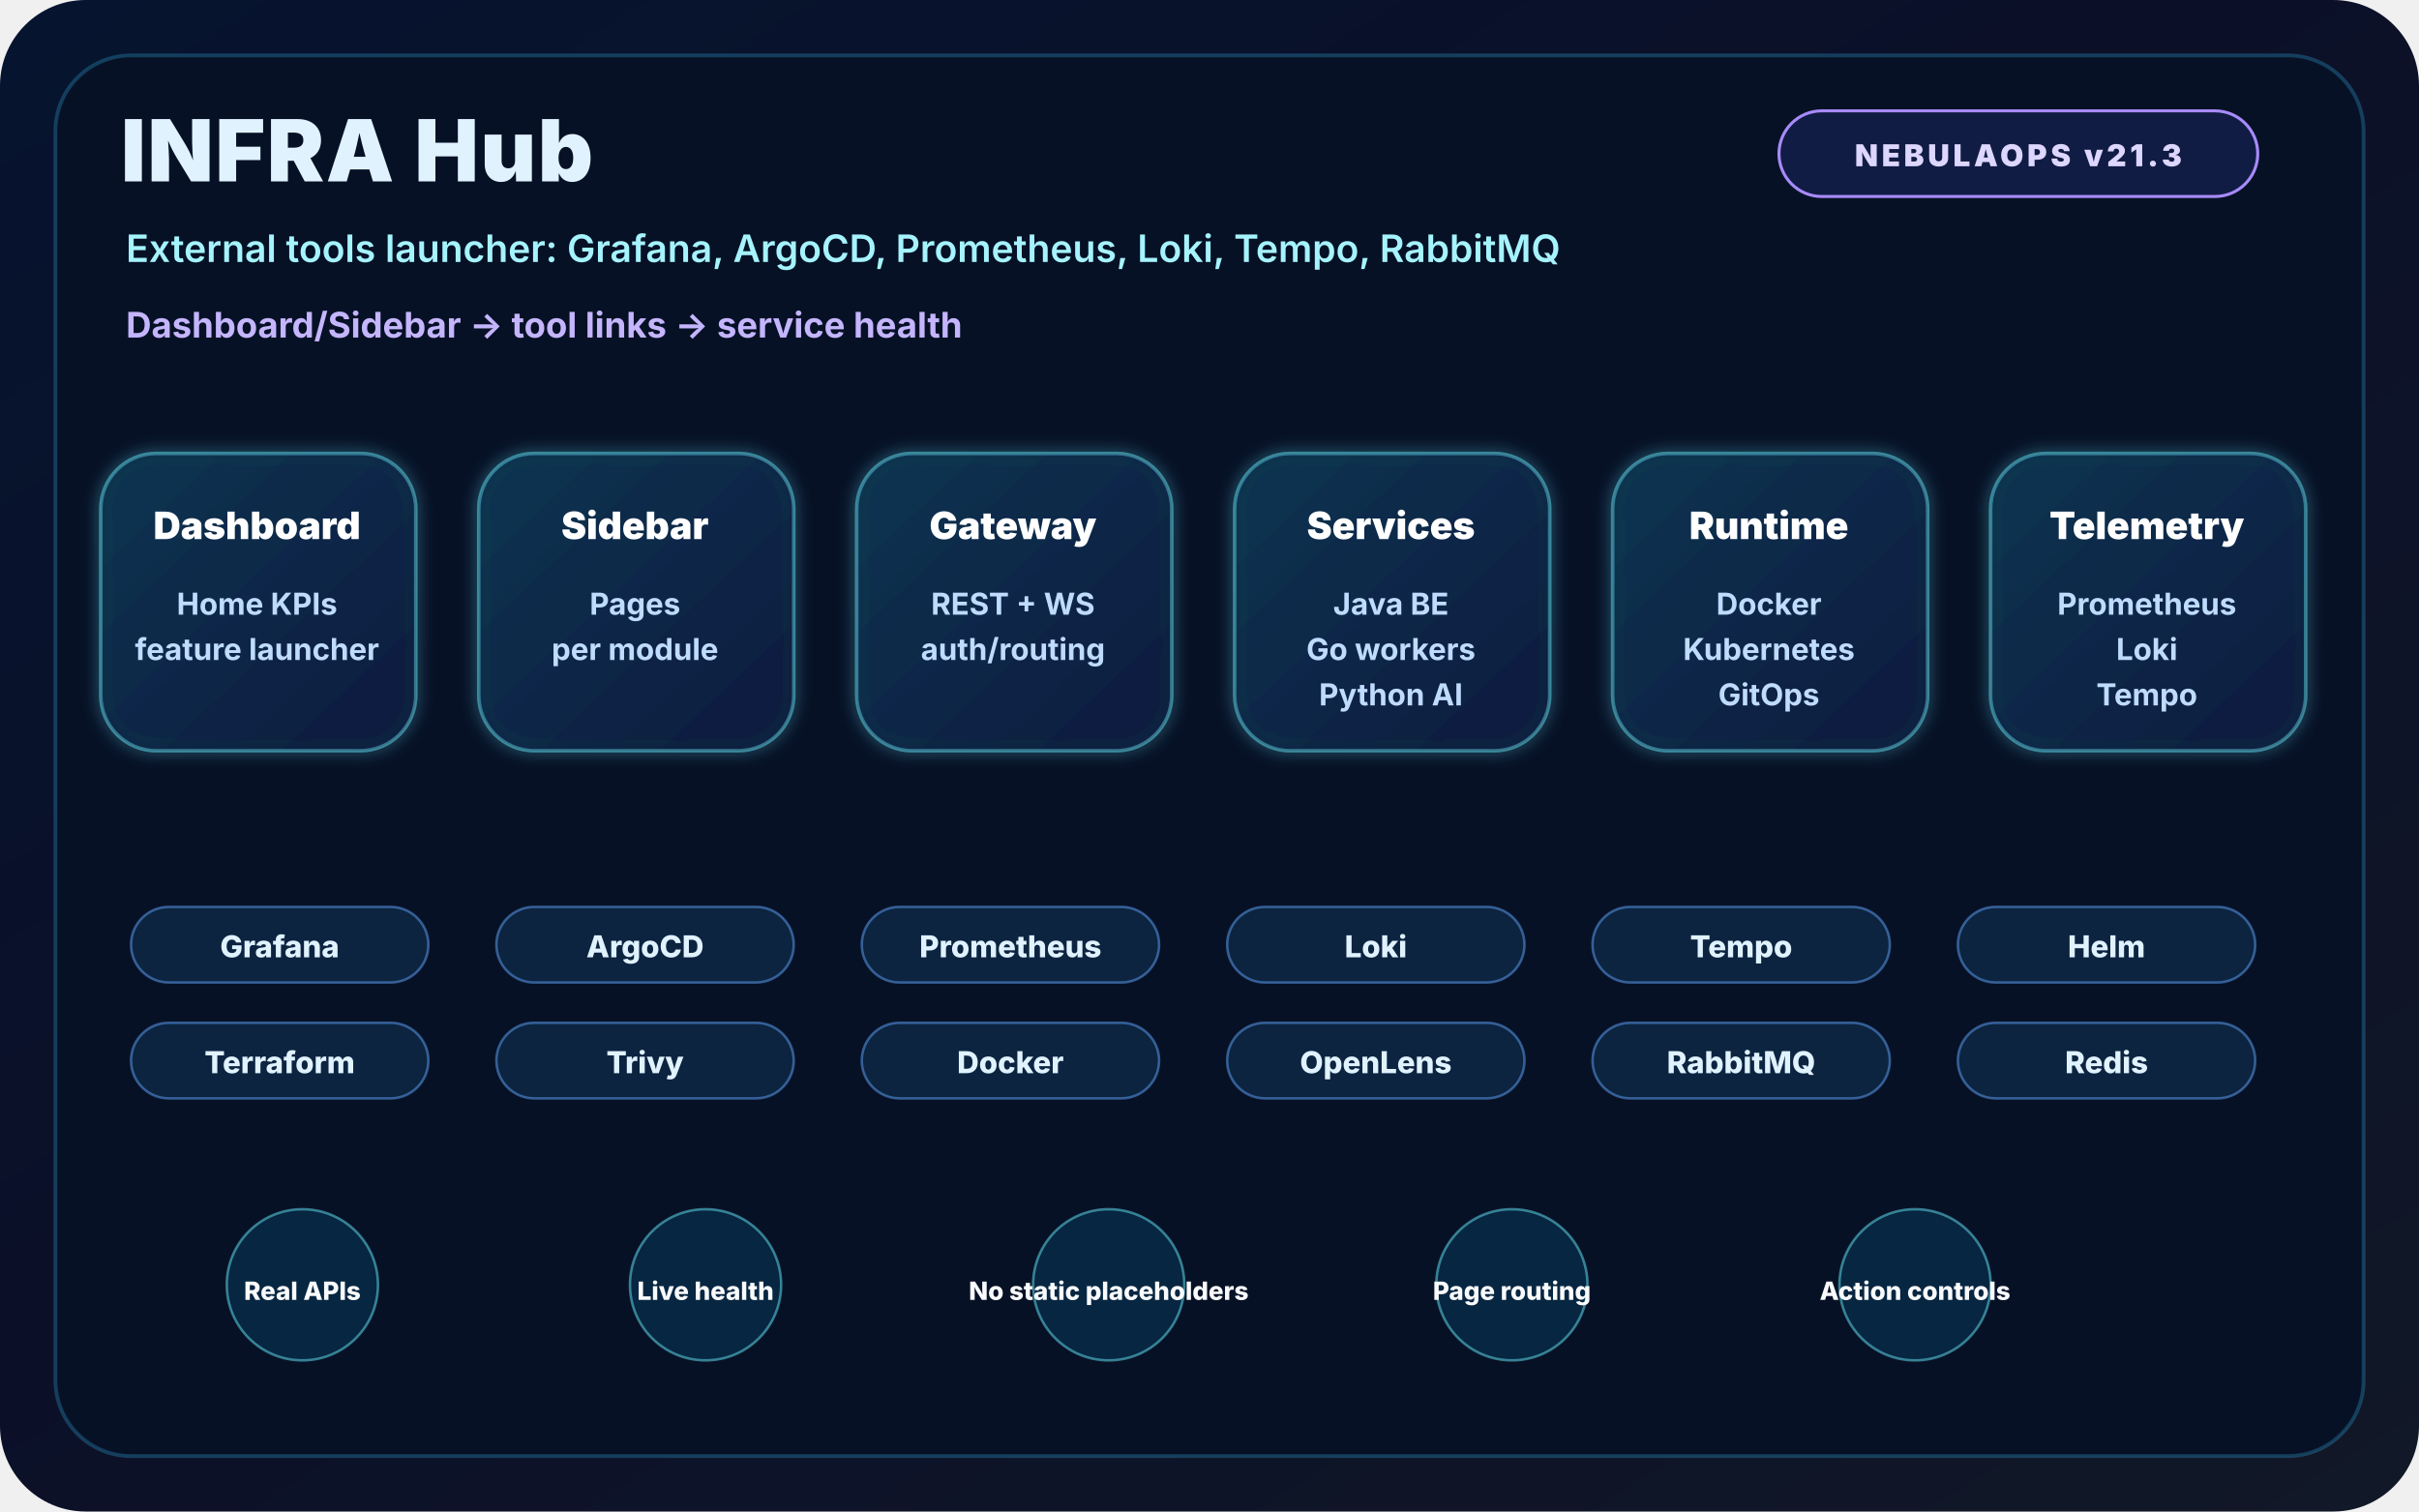
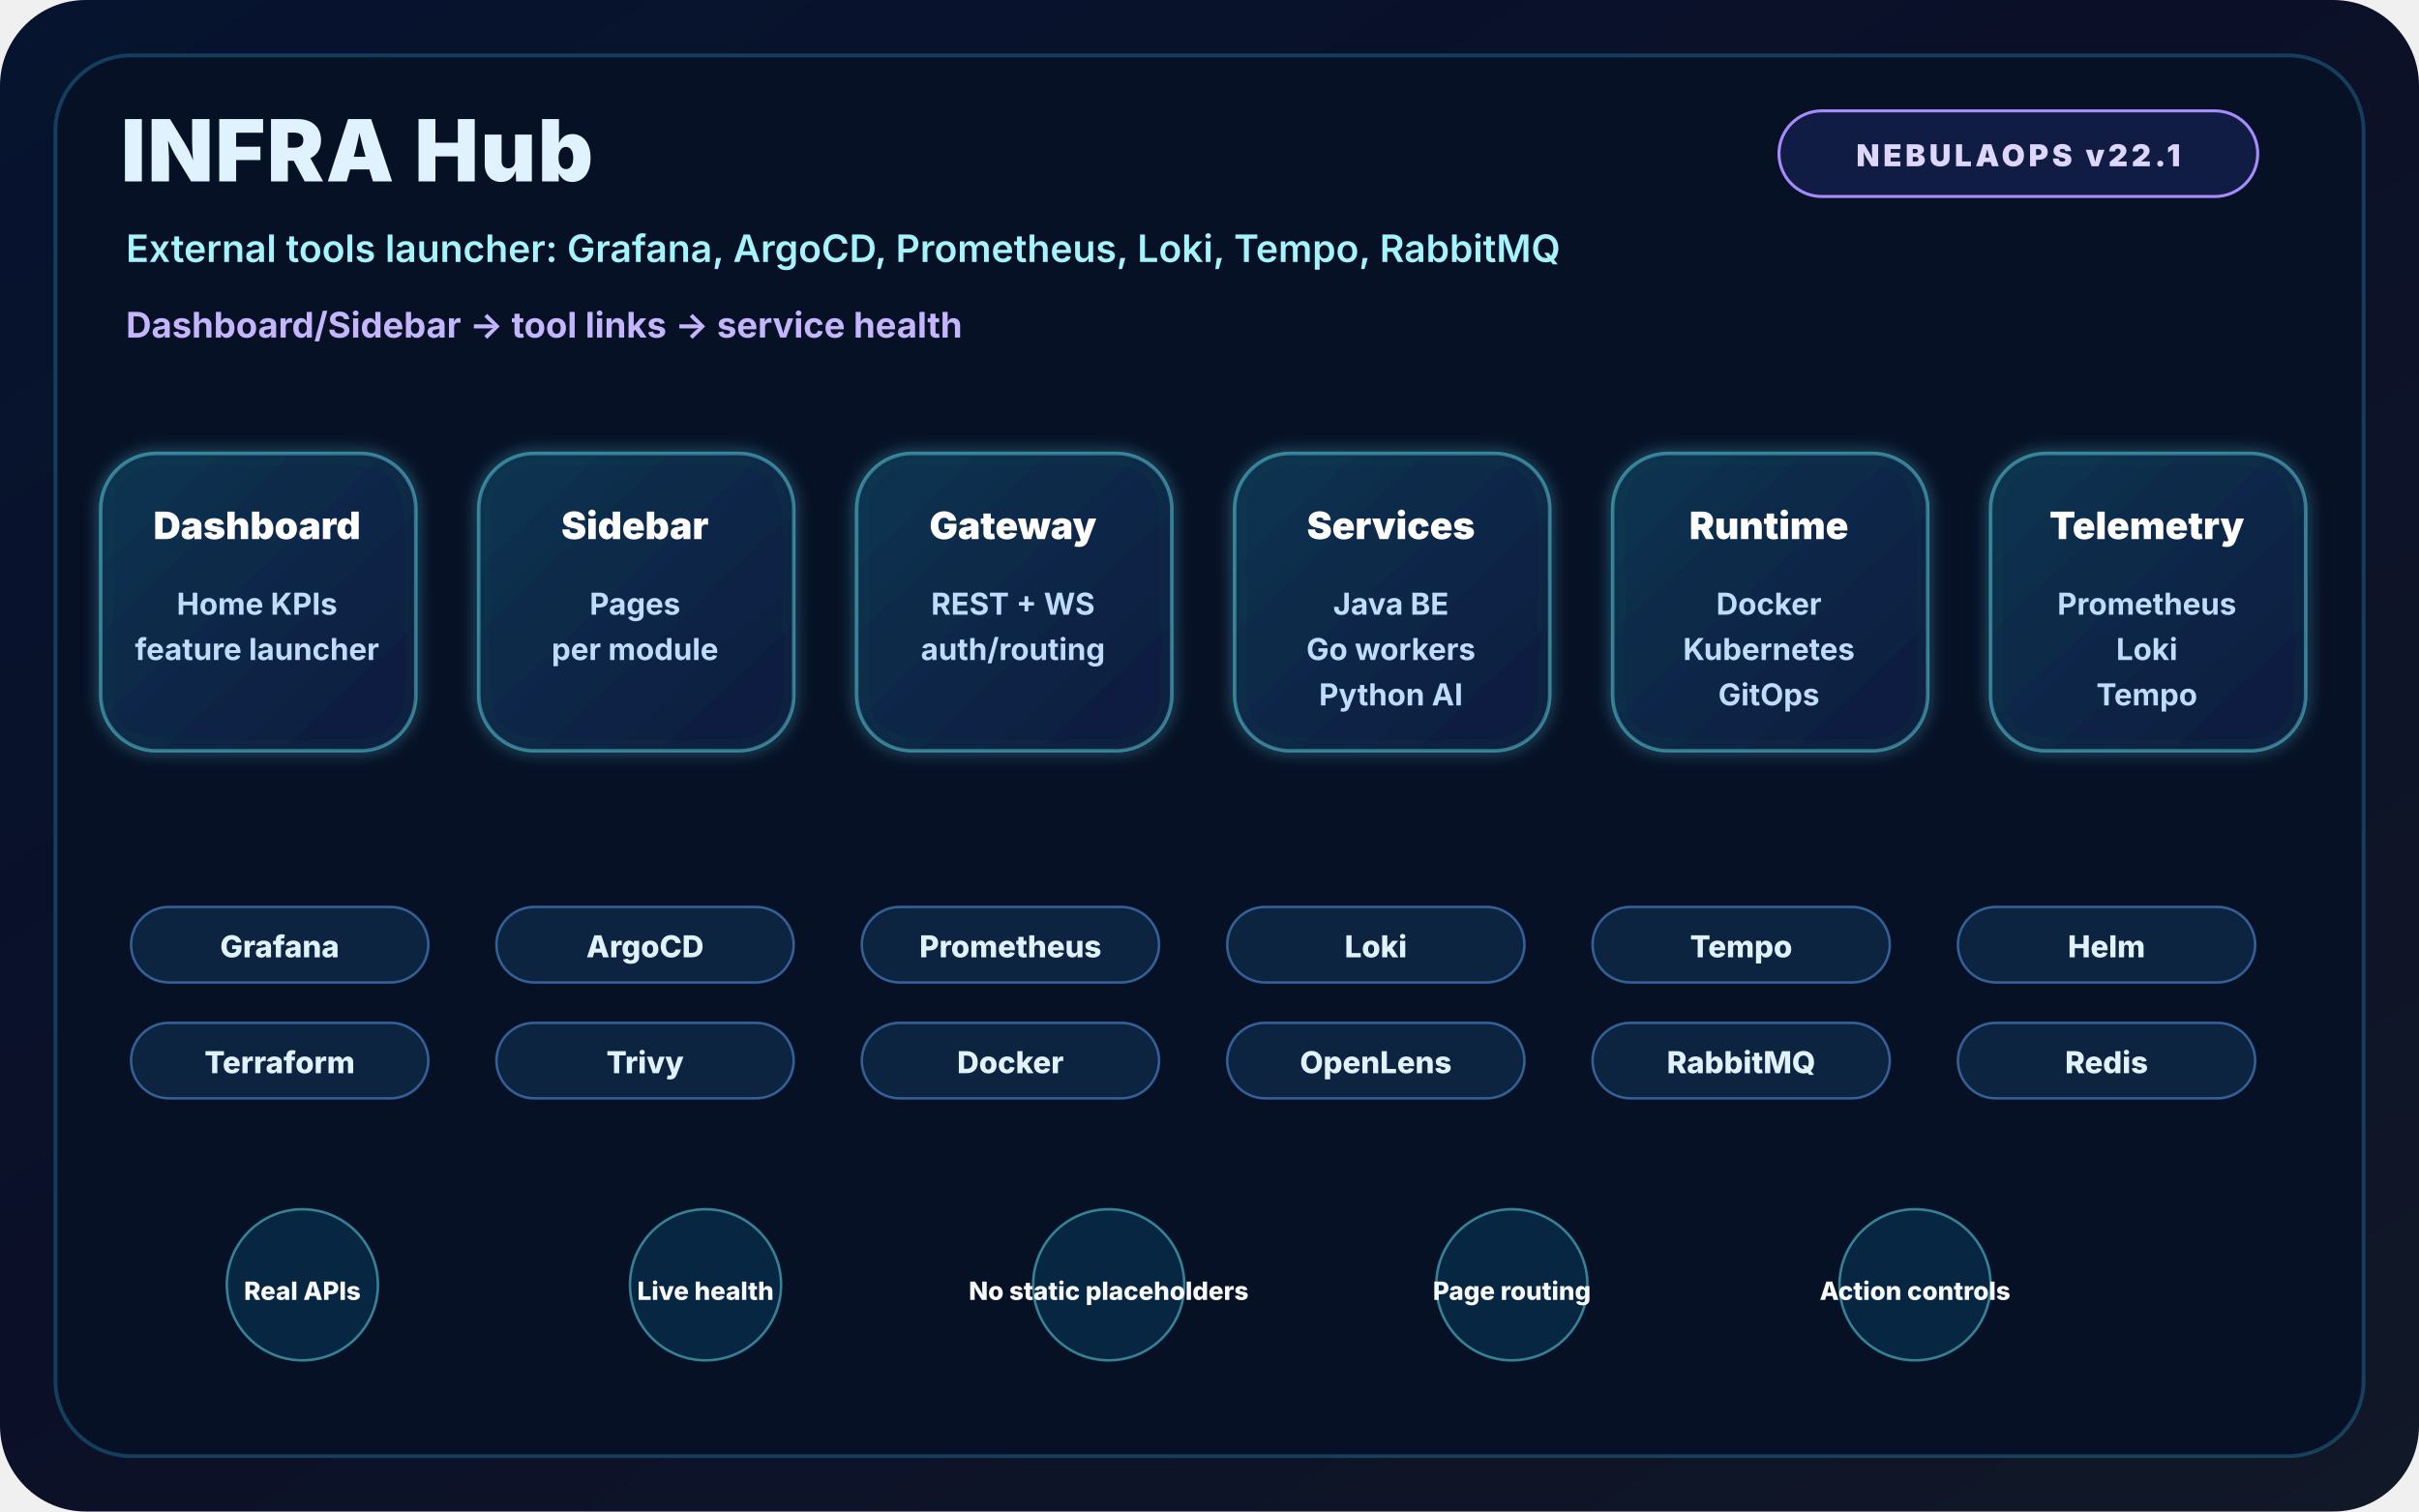
- <svg xmlns="http://www.w3.org/2000/svg" aria-label="NebulaOps v21.3 INFRA Hub" role="img" viewBox="0 0 960 600">
+ <svg xmlns="http://www.w3.org/2000/svg" aria-label="NebulaOps v22.1 INFRA Hub" role="img" viewBox="0 0 960 600">
  <defs>
    <linearGradient id="bg" x1="0" x2="1" y1="0" y2="1">
      <stop offset="0" stop-color="#06142f" />
      <stop offset=".45" stop-color="#0b1028" />
      <stop offset="1" stop-color="#111827" />
    </linearGradient>
    <linearGradient id="card" x1="0" x2="1" y1="0" y2="1">
      <stop offset="0" stop-color="#0f3552" stop-opacity=".96" />
      <stop offset="1" stop-color="#111a3d" stop-opacity=".92" />
    </linearGradient>
    <linearGradient id="accent" x1="0" x2="1" y1="0" y2="0">
      <stop offset="0" stop-color="#38bdf8" />
      <stop offset=".5" stop-color="#8b5cf6" />
      <stop offset="1" stop-color="#22d3ee" />
    </linearGradient>
    <filter id="glow">
      <feGaussianBlur result="b" stdDeviation="3" />
      <feMerge>
        <feMergeNode in="b" />
        <feMergeNode in="SourceGraphic" />
      </feMerge>
    </filter>
    <style>
            .bg {
                fill: url(#bg)
            }

            .panel {
                fill: #071126;
                stroke: #38bdf8;
                stroke-opacity: .26;
                stroke-width: 1.5
            }

            .node rect {
                fill: url(#card);
                stroke: #67e8f9;
                stroke-opacity: .42;
                stroke-width: 1.4;
                filter: url(#glow)
            }

            .link {
                fill: none;
                stroke: url(#accent);
                stroke-width: 4;
                stroke-linecap: round;
                stroke-dasharray: 9 9;
                opacity: .8
            }

            .title {
                font: 900 34px Inter, Arial, sans-serif;
                fill: #e0f2fe;
                letter-spacing: .02em
            }

            .sub {
                font: 600 15px Inter, Arial, sans-serif;
                fill: #a5f3fc
            }

            .flow {
                font: 700 14px Inter, Arial, sans-serif;
                fill: #c4b5fd
            }

            .h {
                font: 900 15px Inter, Arial, sans-serif;
                fill: #fff
            }

            .b {
                font: 700 12px Inter, Arial, sans-serif;
                fill: #bfdbfe
            }

            .chip {
                fill: #0c2440;
                stroke: #60a5fa;
                stroke-opacity: .5
            }

            .chipText {
                font: 800 12px Inter, Arial, sans-serif;
                fill: #e0f2fe
            }

            .pulse {
                fill: #0ea5e9;
                fill-opacity: .14;
                stroke: #67e8f9;
                stroke-opacity: .5
            }

            .small {
                font: 800 10px Inter, Arial, sans-serif;
                fill: #f8fafc
            }

            .badge {
                fill: #111c44;
                stroke: #a78bfa;
                stroke-width: 1.2
            }

            .badgeText {
                font: 900 12px Inter, Arial, sans-serif;
                fill: #ddd6fe;
                letter-spacing: .12em
            }
        </style>
  </defs>
  <rect class="bg" height="600" rx="34" width="960" />
  <rect class="panel" height="556" rx="30" width="916" x="22" y="22" />
  <rect class="badge" height="34" rx="17" width="190" x="706" y="44" />
-   <text class="badgeText" text-anchor="middle" x="801" y="66">NEBULAOPS v21.3</text>
+   <text class="badgeText" text-anchor="middle" x="801" y="66">NEBULAOPS v22.1</text>
  <text class="title" x="48" y="72">INFRA Hub</text>
  <text class="sub" x="50" y="104">External tools launcher: Grafana, ArgoCD, Prometheus, Loki, Tempo, RabbitMQ</text>
  <text class="flow" x="50" y="134">Dashboard/Sidebar → tool links → service health</text>
  <g class="node" transform="translate(40,180)">
    <rect height="118" rx="22" width="125" />
    <text class="h" text-anchor="middle" x="62" y="34">Dashboard</text>
    <text class="b" dy="0" text-anchor="middle" x="62" y="64">Home KPIs</text>
    <text class="b" dy="18" text-anchor="middle" x="62" y="64">feature launcher</text>
  </g>
  <path class="link" d="M165 239 C 185 239 170 239 190 239" />
  <g class="node" transform="translate(190,180)">
    <rect height="118" rx="22" width="125" />
    <text class="h" text-anchor="middle" x="62" y="34">Sidebar</text>
    <text class="b" dy="0" text-anchor="middle" x="62" y="64">Pages</text>
    <text class="b" dy="18" text-anchor="middle" x="62" y="64">per module</text>
  </g>
  <path class="link" d="M315 239 C 335 239 320 239 340 239" />
  <g class="node" transform="translate(340,180)">
    <rect height="118" rx="22" width="125" />
    <text class="h" text-anchor="middle" x="62" y="34">Gateway</text>
    <text class="b" dy="0" text-anchor="middle" x="62" y="64">REST + WS</text>
    <text class="b" dy="18" text-anchor="middle" x="62" y="64">auth/routing</text>
  </g>
  <path class="link" d="M465 239 C 485 239 470 239 490 239" />
  <g class="node" transform="translate(490,180)">
    <rect height="118" rx="22" width="125" />
    <text class="h" text-anchor="middle" x="62" y="34">Services</text>
    <text class="b" dy="0" text-anchor="middle" x="62" y="64">Java BE</text>
    <text class="b" dy="18" text-anchor="middle" x="62" y="64">Go workers</text>
    <text class="b" dy="36" text-anchor="middle" x="62" y="64">Python AI</text>
  </g>
  <path class="link" d="M615 239 C 635 239 620 239 640 239" />
  <g class="node" transform="translate(640,180)">
    <rect height="118" rx="22" width="125" />
    <text class="h" text-anchor="middle" x="62" y="34">Runtime</text>
    <text class="b" dy="0" text-anchor="middle" x="62" y="64">Docker</text>
    <text class="b" dy="18" text-anchor="middle" x="62" y="64">Kubernetes</text>
    <text class="b" dy="36" text-anchor="middle" x="62" y="64">GitOps</text>
  </g>
  <path class="link" d="M765 239 C 785 239 770 239 790 239" />
  <g class="node" transform="translate(790,180)">
    <rect height="118" rx="22" width="125" />
    <text class="h" text-anchor="middle" x="62" y="34">Telemetry</text>
    <text class="b" dy="0" text-anchor="middle" x="62" y="64">Prometheus</text>
    <text class="b" dy="18" text-anchor="middle" x="62" y="64">Loki</text>
    <text class="b" dy="36" text-anchor="middle" x="62" y="64">Tempo</text>
  </g>
  <rect class="chip" height="30" rx="15" width="118" x="52" y="360" />
  <text class="chipText" dy="0" text-anchor="middle" x="111" y="380">Grafana</text>
  <rect class="chip" height="30" rx="15" width="118" x="197" y="360" />
  <text class="chipText" dy="0" text-anchor="middle" x="256" y="380">ArgoCD</text>
  <rect class="chip" height="30" rx="15" width="118" x="342" y="360" />
  <text class="chipText" dy="0" text-anchor="middle" x="401" y="380">Prometheus</text>
  <rect class="chip" height="30" rx="15" width="118" x="487" y="360" />
  <text class="chipText" dy="0" text-anchor="middle" x="546" y="380">Loki</text>
  <rect class="chip" height="30" rx="15" width="118" x="632" y="360" />
  <text class="chipText" dy="0" text-anchor="middle" x="691" y="380">Tempo</text>
  <rect class="chip" height="30" rx="15" width="118" x="777" y="360" />
  <text class="chipText" dy="0" text-anchor="middle" x="836" y="380">Helm</text>
  <rect class="chip" height="30" rx="15" width="118" x="52" y="406" />
  <text class="chipText" dy="46" text-anchor="middle" x="111" y="380">Terraform</text>
  <rect class="chip" height="30" rx="15" width="118" x="197" y="406" />
  <text class="chipText" dy="46" text-anchor="middle" x="256" y="380">Trivy</text>
  <rect class="chip" height="30" rx="15" width="118" x="342" y="406" />
  <text class="chipText" dy="46" text-anchor="middle" x="401" y="380">Docker</text>
  <rect class="chip" height="30" rx="15" width="118" x="487" y="406" />
  <text class="chipText" dy="46" text-anchor="middle" x="546" y="380">OpenLens</text>
  <rect class="chip" height="30" rx="15" width="118" x="632" y="406" />
  <text class="chipText" dy="46" text-anchor="middle" x="691" y="380">RabbitMQ</text>
  <rect class="chip" height="30" rx="15" width="118" x="777" y="406" />
  <text class="chipText" dy="46" text-anchor="middle" x="836" y="380">Redis</text>
  <circle class="pulse" cx="120" cy="510" r="30" />
  <text class="small" text-anchor="middle" x="120" y="516">Real APIs</text>
  <circle class="pulse" cx="280" cy="510" r="30" />
  <text class="small" text-anchor="middle" x="280" y="516">Live health</text>
  <circle class="pulse" cx="440" cy="510" r="30" />
  <text class="small" text-anchor="middle" x="440" y="516">No static placeholders</text>
  <circle class="pulse" cx="600" cy="510" r="30" />
  <text class="small" text-anchor="middle" x="600" y="516">Page routing</text>
  <circle class="pulse" cx="760" cy="510" r="30" />
  <text class="small" text-anchor="middle" x="760" y="516">Action controls</text>
</svg>
